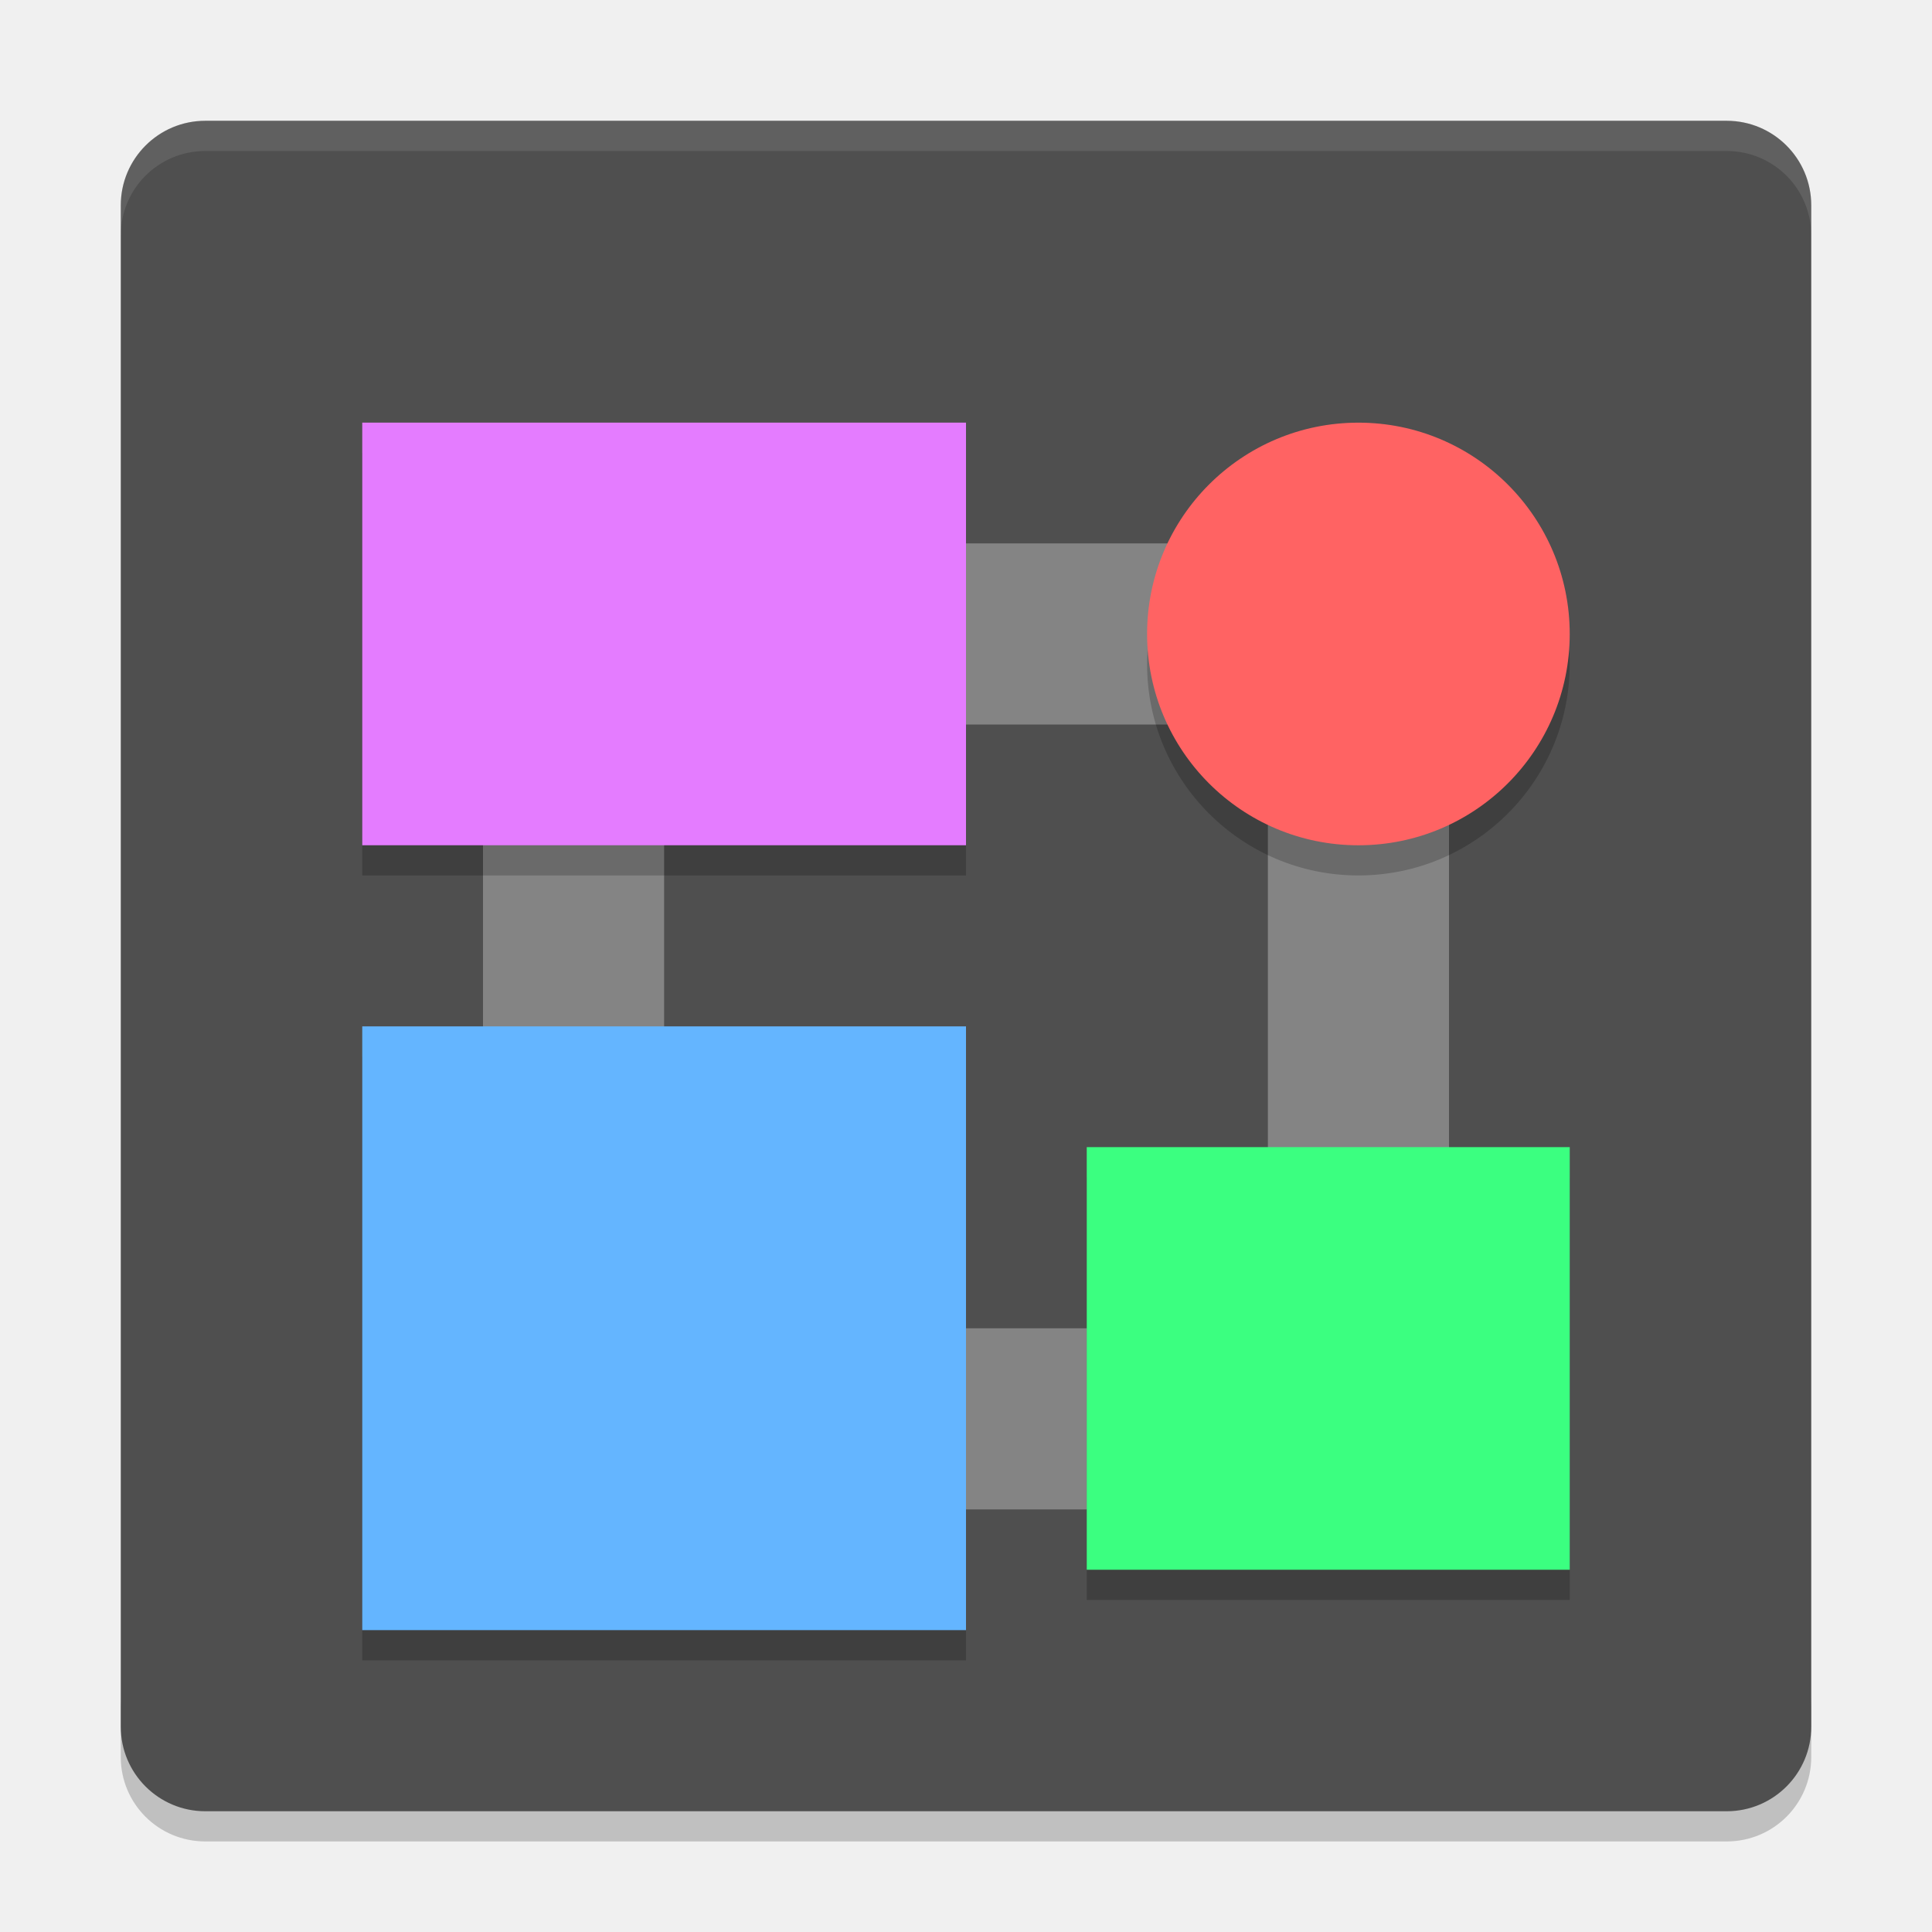
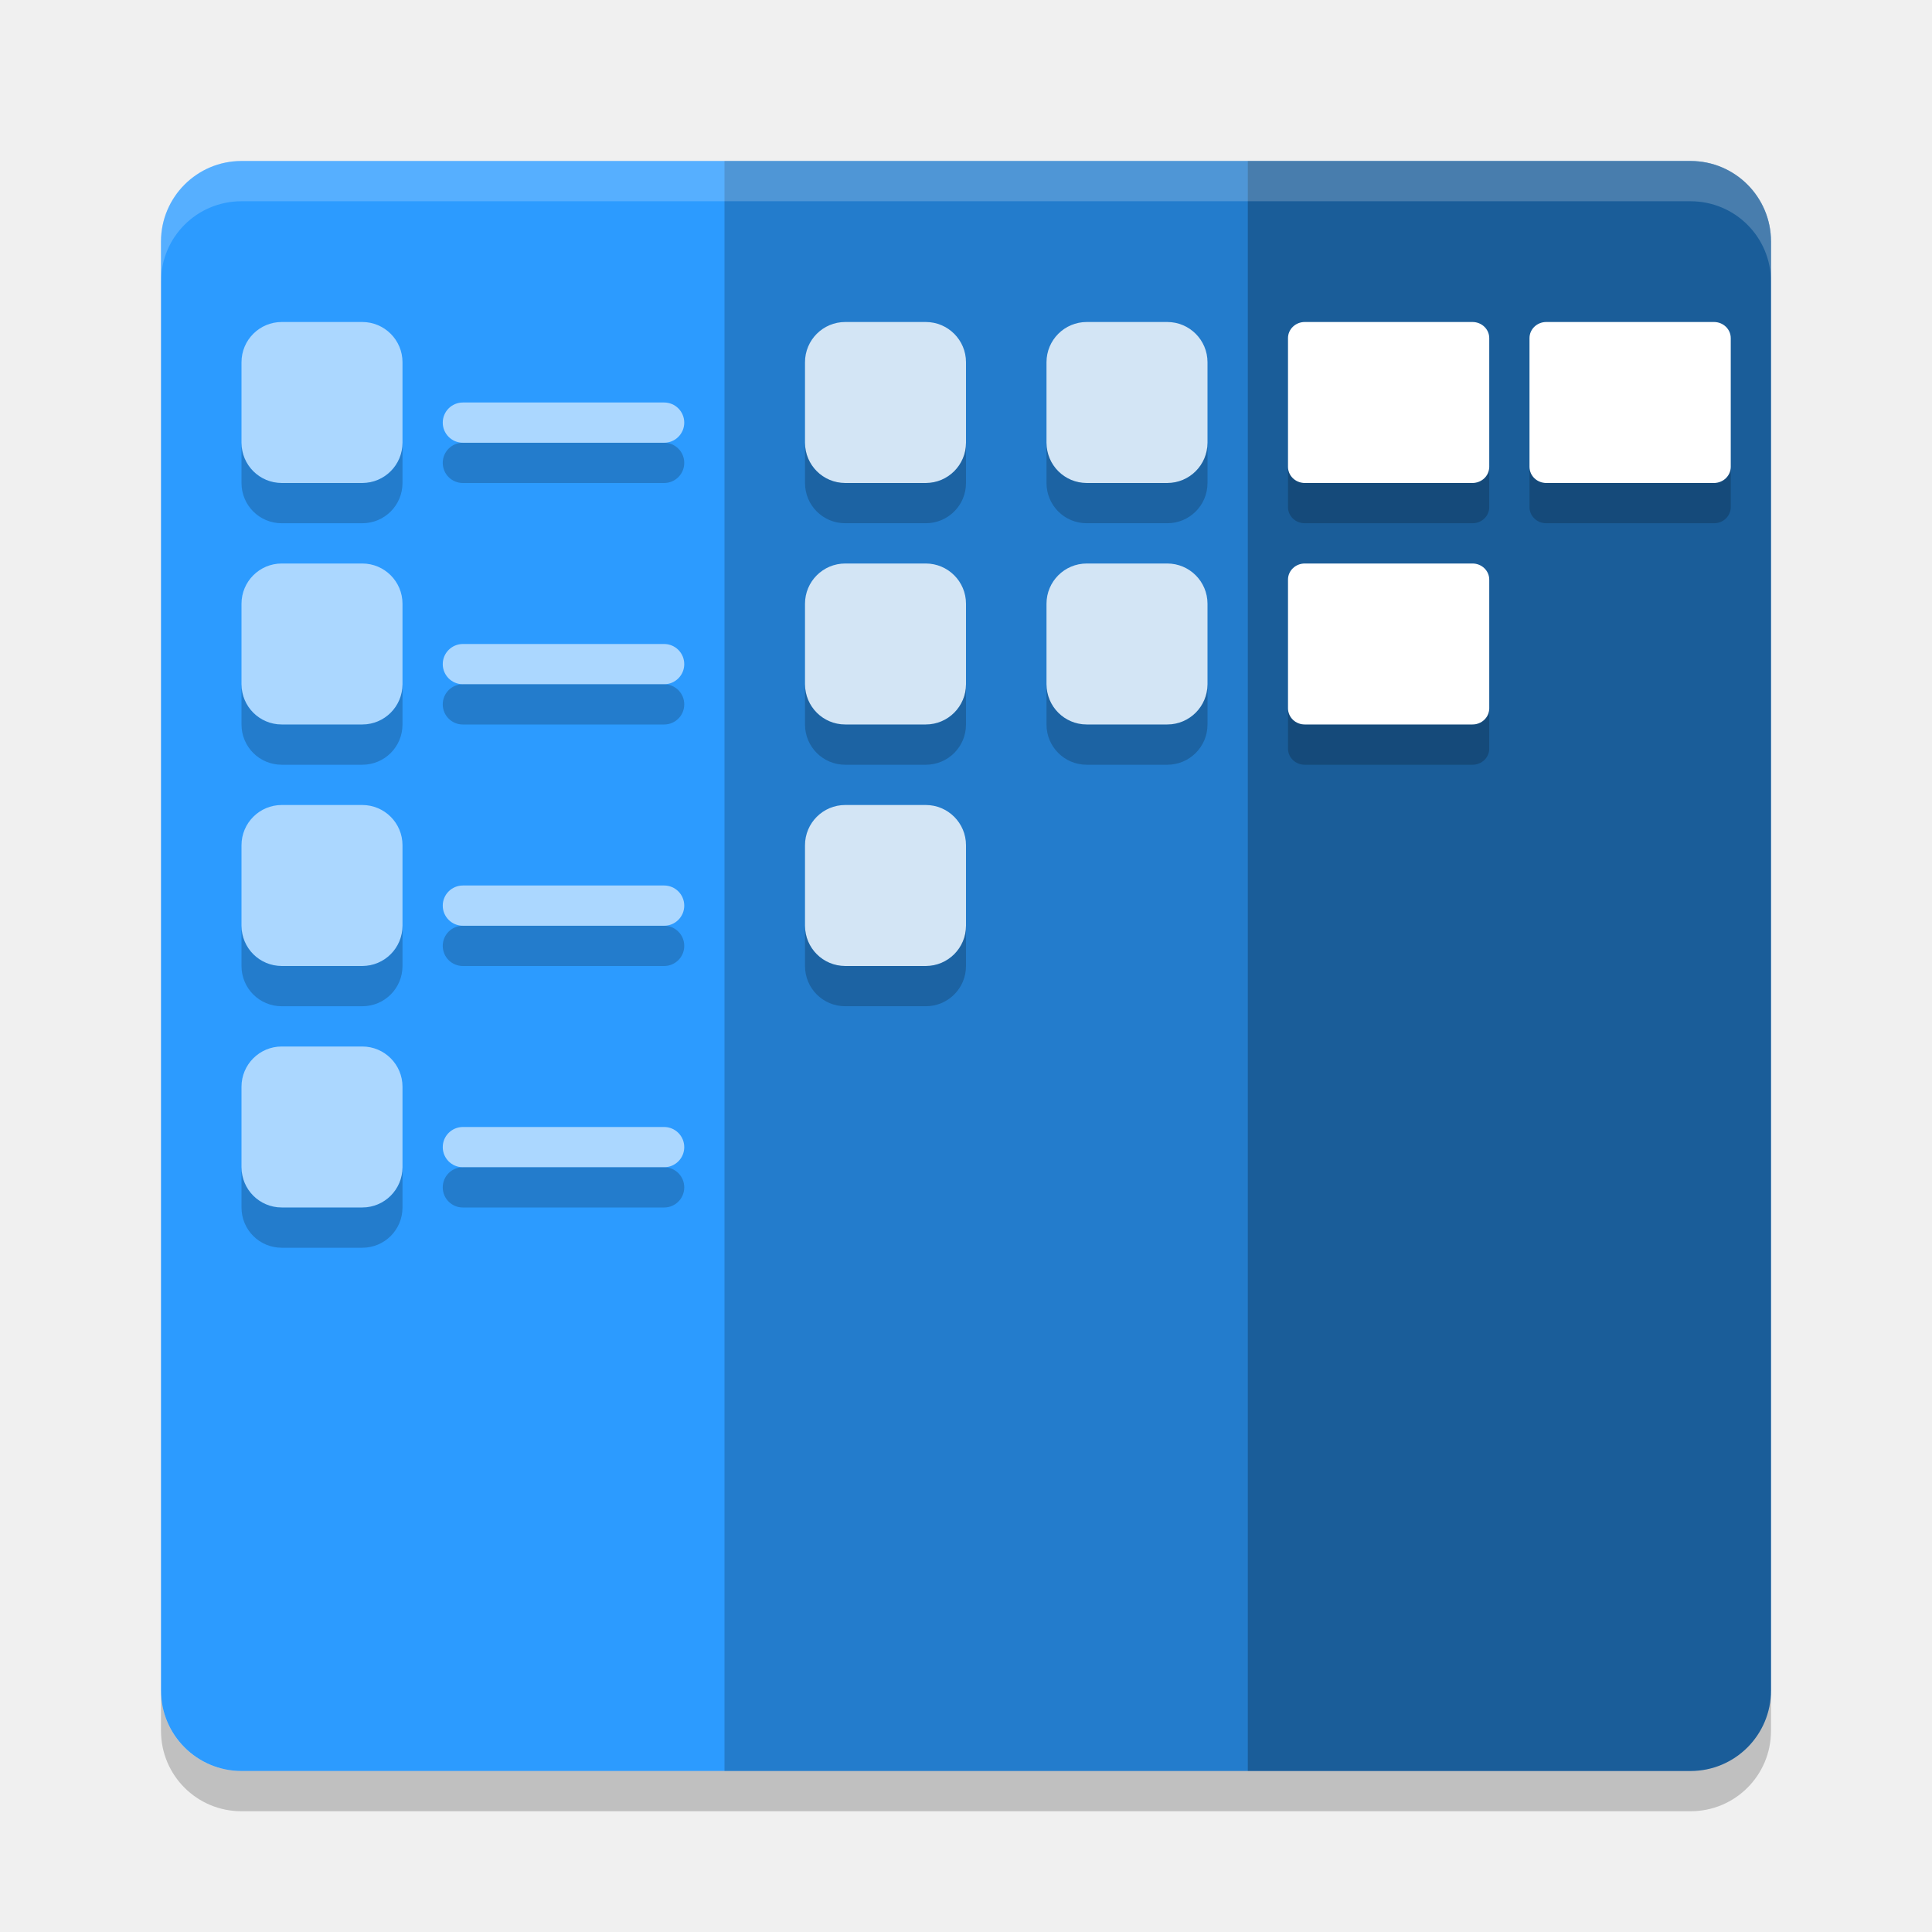
- <svg xmlns="http://www.w3.org/2000/svg" height="64" width="64" version="1">
-   <path style="opacity:0.2" d="m 4,56.2 0,2 c 0,1.55 1.25,2.8 2.801,2.8 L 57.2,61 C 58.75,61 60,59.75 60,58.2 l 0,-2 c 0,1.55 -1.25,2.8 -2.8,2.8 l -50.399,0 c -1.55,0 -2.8,-1.25 -2.8,-2.8 z" />
-   <polygon display="none" points="386 355 328 328 304 332.5 299.5 366 318.5 403.5 338 431 309.5 462 275.5 507 300 533 304 551 318.5 569.5 340.5 583 351.5 604.5 373.5 617 395 637.5 452.5 723 488.5 788.5 502 812.5 551.5 721.5 612.5 637 628.5 616 668 619.5 707 615 713 603 688.5 578 676.5 569.5 693.5 560.5 693.5 540 732.5 497.5 664 430.5 588 333 517.5 214 500 192" transform="matrix(0.063142,0,0,0.063142,-189.87,3.327)" style="display:none;fill:#5a0e00" />
-   <rect style="fill:#4f4f4f" transform="matrix(0,-1,-1,0,0,0)" rx="2.8" ry="2.8" height="55.999" width="55.999" y="-60" x="-60" />
-   <path style="fill:#848484" d="m 16,18.001 0,32 32,0 0,-32 -32,0 z m 6,6 20,0 0,20 -20,0 0,-20 z" />
-   <rect style="opacity:0.2" height="20" width="20" y="35" x="12" />
-   <rect style="fill:#64b5ff" height="20" width="20" y="34" x="12" />
-   <rect style="opacity:0.2" height="14" width="20" y="15" x="12" />
-   <rect style="fill:#e47cff" height="14" width="20" y="14" x="12" />
-   <circle style="opacity:0.2" cy="22" cx="44.999" r="7" />
-   <circle style="fill:#ff6363" cy="21.001" cx="44.999" r="7" />
-   <rect style="opacity:0.2" height="14" width="16" y="39" x="36" />
-   <rect style="fill:#3bff80" height="14" width="16" y="38" x="36" />
-   <path style="opacity:0.1;fill:#ffffff" d="M 6.801 4 C 5.25 4 4 5.25 4 6.801 L 4 7.803 C 4 6.252 5.25 5.002 6.801 5.002 L 57.199 5.002 C 58.749 5.002 60 6.252 60 7.803 L 60 6.801 C 60 5.25 58.749 4 57.199 4 L 6.801 4 z" />
+ <svg xmlns="http://www.w3.org/2000/svg" width="48" height="48" version="1.1">
+   <rect style="fill:#2c9bff" width="40" height="40" x="4" y="4" rx="2" ry="2" />
+   <path style="opacity:0.2" d="M 6,45 C 4.892,45 4,44.108 4,43 v -1 c 0,1.108 0.892,2 2,2 h 36 c 1.108,0 2,-0.892 2,-2 v 1 c 0,1.108 -0.892,2 -2,2 z" />
+   <rect style="opacity:0.2" width="13" height="40" x="18" y="4" />
+   <path style="opacity:0.4" d="M 31 4 L 31 44 L 42 44 C 43.108 44 44 43.108 44 42 L 44 6 C 44 4.892 43.108 4 42 4 L 31 4 z" />
+   <path style="opacity:0.2;fill:#ffffff" d="M 6,4 C 4.892,4 4,4.892 4,6 V 7 C 4,5.892 4.892,5 6,5 h 36 c 1.108,0 2,0.892 2,2 V 6 C 44,4.892 43.108,4 42,4 Z" />
+   <g>
+     <rect style="opacity:0.8;fill:#ffffff" width="4" height="4" x="20" y="8" rx="1" ry="1" />
+     <rect style="opacity:0.8;fill:#ffffff" width="4" height="4" x="26" y="8" rx="1" ry="1" />
+     <rect style="opacity:0.8;fill:#ffffff" width="4" height="4" x="20" y="14" rx="1" ry="1" />
+     <rect style="opacity:0.8;fill:#ffffff" width="4" height="4" x="26" y="14" rx="1" ry="1" />
+     <rect style="opacity:0.8;fill:#ffffff" width="4" height="4" x="20" y="20" rx="1" ry="1" />
+     <rect style="opacity:0.6;fill:#ffffff" width="4" height="4" x="6" y="8" rx="1" ry="1" />
+     <rect style="opacity:0.6;fill:#ffffff" width="4" height="4" x="6" y="14" rx="1" ry="1" />
+     <rect style="opacity:0.6;fill:#ffffff" width="4" height="4" x="6" y="20" rx="1" ry="1" />
+     <rect style="opacity:0.6;fill:#ffffff" width="4" height="4" x="6" y="26" rx="1" ry="1" />
+     <rect style="opacity:0.6;fill:#ffffff" width="6" height="1" x="11" y="10" rx=".5" ry=".5" />
+     <rect style="opacity:0.6;fill:#ffffff" width="6" height="1" x="11" y="16" rx=".5" ry=".5" />
+     <rect style="opacity:0.6;fill:#ffffff" width="6" height="1" x="11" y="22" rx=".5" ry=".5" />
+     <rect style="opacity:0.6;fill:#ffffff" width="6" height="1" x="11" y="28" rx=".5" ry=".5" />
+     <rect style="fill:#ffffff" width="5" height="4" x="32" y="8" rx=".417" ry=".4" />
+     <rect style="fill:#ffffff" width="5" height="4" x="38" y="8" rx=".417" ry=".4" />
+     <rect style="fill:#ffffff" width="5" height="4" x="32" y="14" rx=".417" ry=".4" />
+   </g>
+   <path style="opacity:0.2" d="M 6 11 L 6 12 C 6 12.554 6.446 13 7 13 L 9 13 C 9.554 13 10 12.554 10 12 L 10 11 C 10 11.554 9.554 12 9 12 L 7 12 C 6.446 12 6 11.554 6 11 z M 11.5 11 C 11.223 11 11 11.223 11 11.5 C 11 11.777 11.223 12 11.5 12 L 16.5 12 C 16.777 12 17 11.777 17 11.5 C 17 11.223 16.777 11 16.5 11 L 11.5 11 z M 20 11 L 20 12 C 20 12.554 20.446 13 21 13 L 23 13 C 23.554 13 24 12.554 24 12 L 24 11 C 24 11.554 23.554 12 23 12 L 21 12 C 20.446 12 20 11.554 20 11 z M 26 11 L 26 12 C 26 12.554 26.446 13 27 13 L 29 13 C 29.554 13 30 12.554 30 12 L 30 11 C 30 11.554 29.554 12 29 12 L 27 12 C 26.446 12 26 11.554 26 11 z M 32 11.6 L 32 12.6 C 32 12.821 32.185 13 32.416 13 L 36.584 13 C 36.815 13 37 12.821 37 12.6 L 37 11.6 C 37 11.821 36.815 12 36.584 12 L 32.416 12 C 32.185 12 32 11.821 32 11.6 z M 38 11.6 L 38 12.6 C 38 12.821 38.185 13 38.416 13 L 42.584 13 C 42.815 13 43 12.821 43 12.6 L 43 11.6 C 43 11.821 42.815 12 42.584 12 L 38.416 12 C 38.185 12 38 11.821 38 11.6 z M 6 17 L 6 18 C 6 18.554 6.446 19 7 19 L 9 19 C 9.554 19 10 18.554 10 18 L 10 17 C 10 17.554 9.554 18 9 18 L 7 18 C 6.446 18 6 17.554 6 17 z M 11.5 17 C 11.223 17 11 17.223 11 17.5 C 11 17.777 11.223 18 11.5 18 L 16.5 18 C 16.777 18 17 17.777 17 17.5 C 17 17.223 16.777 17 16.5 17 L 11.5 17 z M 20 17 L 20 18 C 20 18.554 20.446 19 21 19 L 23 19 C 23.554 19 24 18.554 24 18 L 24 17 C 24 17.554 23.554 18 23 18 L 21 18 C 20.446 18 20 17.554 20 17 z M 26 17 L 26 18 C 26 18.554 26.446 19 27 19 L 29 19 C 29.554 19 30 18.554 30 18 L 30 17 C 30 17.554 29.554 18 29 18 L 27 18 C 26.446 18 26 17.554 26 17 z M 32 17.6 L 32 18.6 C 32 18.821 32.185 19 32.416 19 L 36.584 19 C 36.815 19 37 18.821 37 18.6 L 37 17.6 C 37 17.821 36.815 18 36.584 18 L 32.416 18 C 32.185 18 32 17.821 32 17.6 z M 6 23 L 6 24 C 6 24.554 6.446 25 7 25 L 9 25 C 9.554 25 10 24.554 10 24 L 10 23 C 10 23.554 9.554 24 9 24 L 7 24 C 6.446 24 6 23.554 6 23 z M 11.5 23 C 11.223 23 11 23.223 11 23.5 C 11 23.777 11.223 24 11.5 24 L 16.5 24 C 16.777 24 17 23.777 17 23.5 C 17 23.223 16.777 23 16.5 23 L 11.5 23 z M 20 23 L 20 24 C 20 24.554 20.446 25 21 25 L 23 25 C 23.554 25 24 24.554 24 24 L 24 23 C 24 23.554 23.554 24 23 24 L 21 24 C 20.446 24 20 23.554 20 23 z M 6 29 L 6 30 C 6 30.554 6.446 31 7 31 L 9 31 C 9.554 31 10 30.554 10 30 L 10 29 C 10 29.554 9.554 30 9 30 L 7 30 C 6.446 30 6 29.554 6 29 z M 11.5 29 C 11.223 29 11 29.223 11 29.5 C 11 29.777 11.223 30 11.5 30 L 16.5 30 C 16.777 30 17 29.777 17 29.5 C 17 29.223 16.777 29 16.5 29 L 11.5 29 z" />
</svg>
